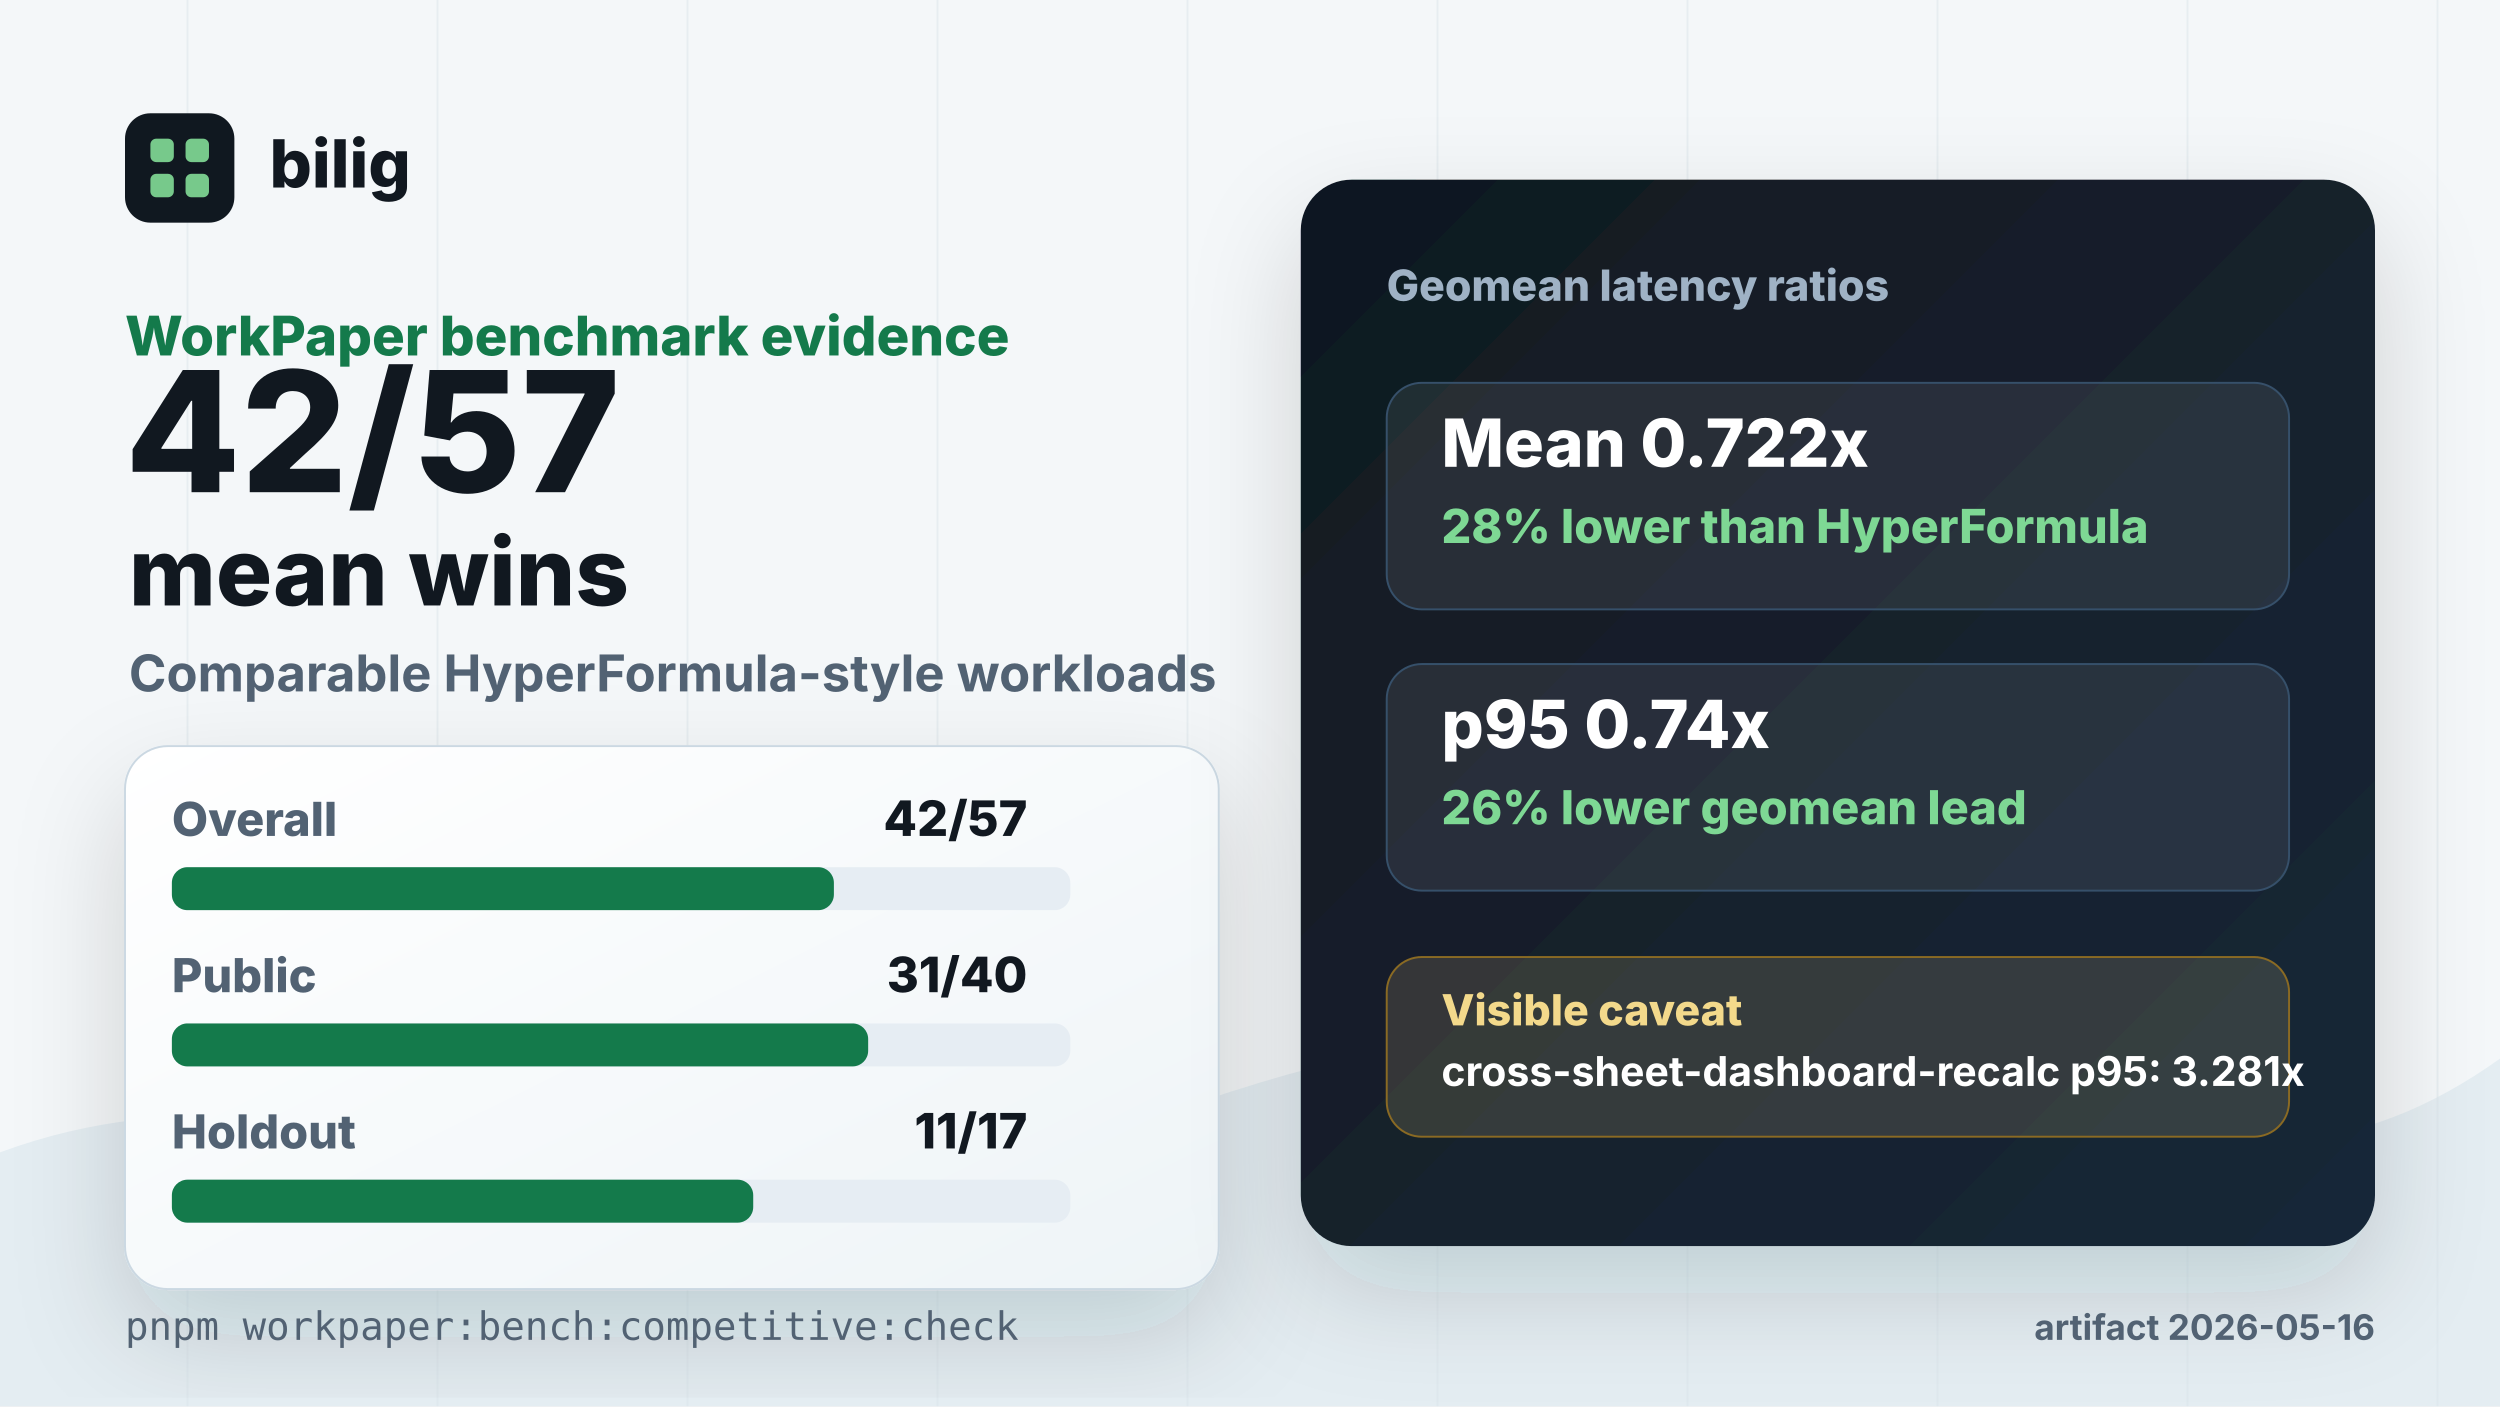
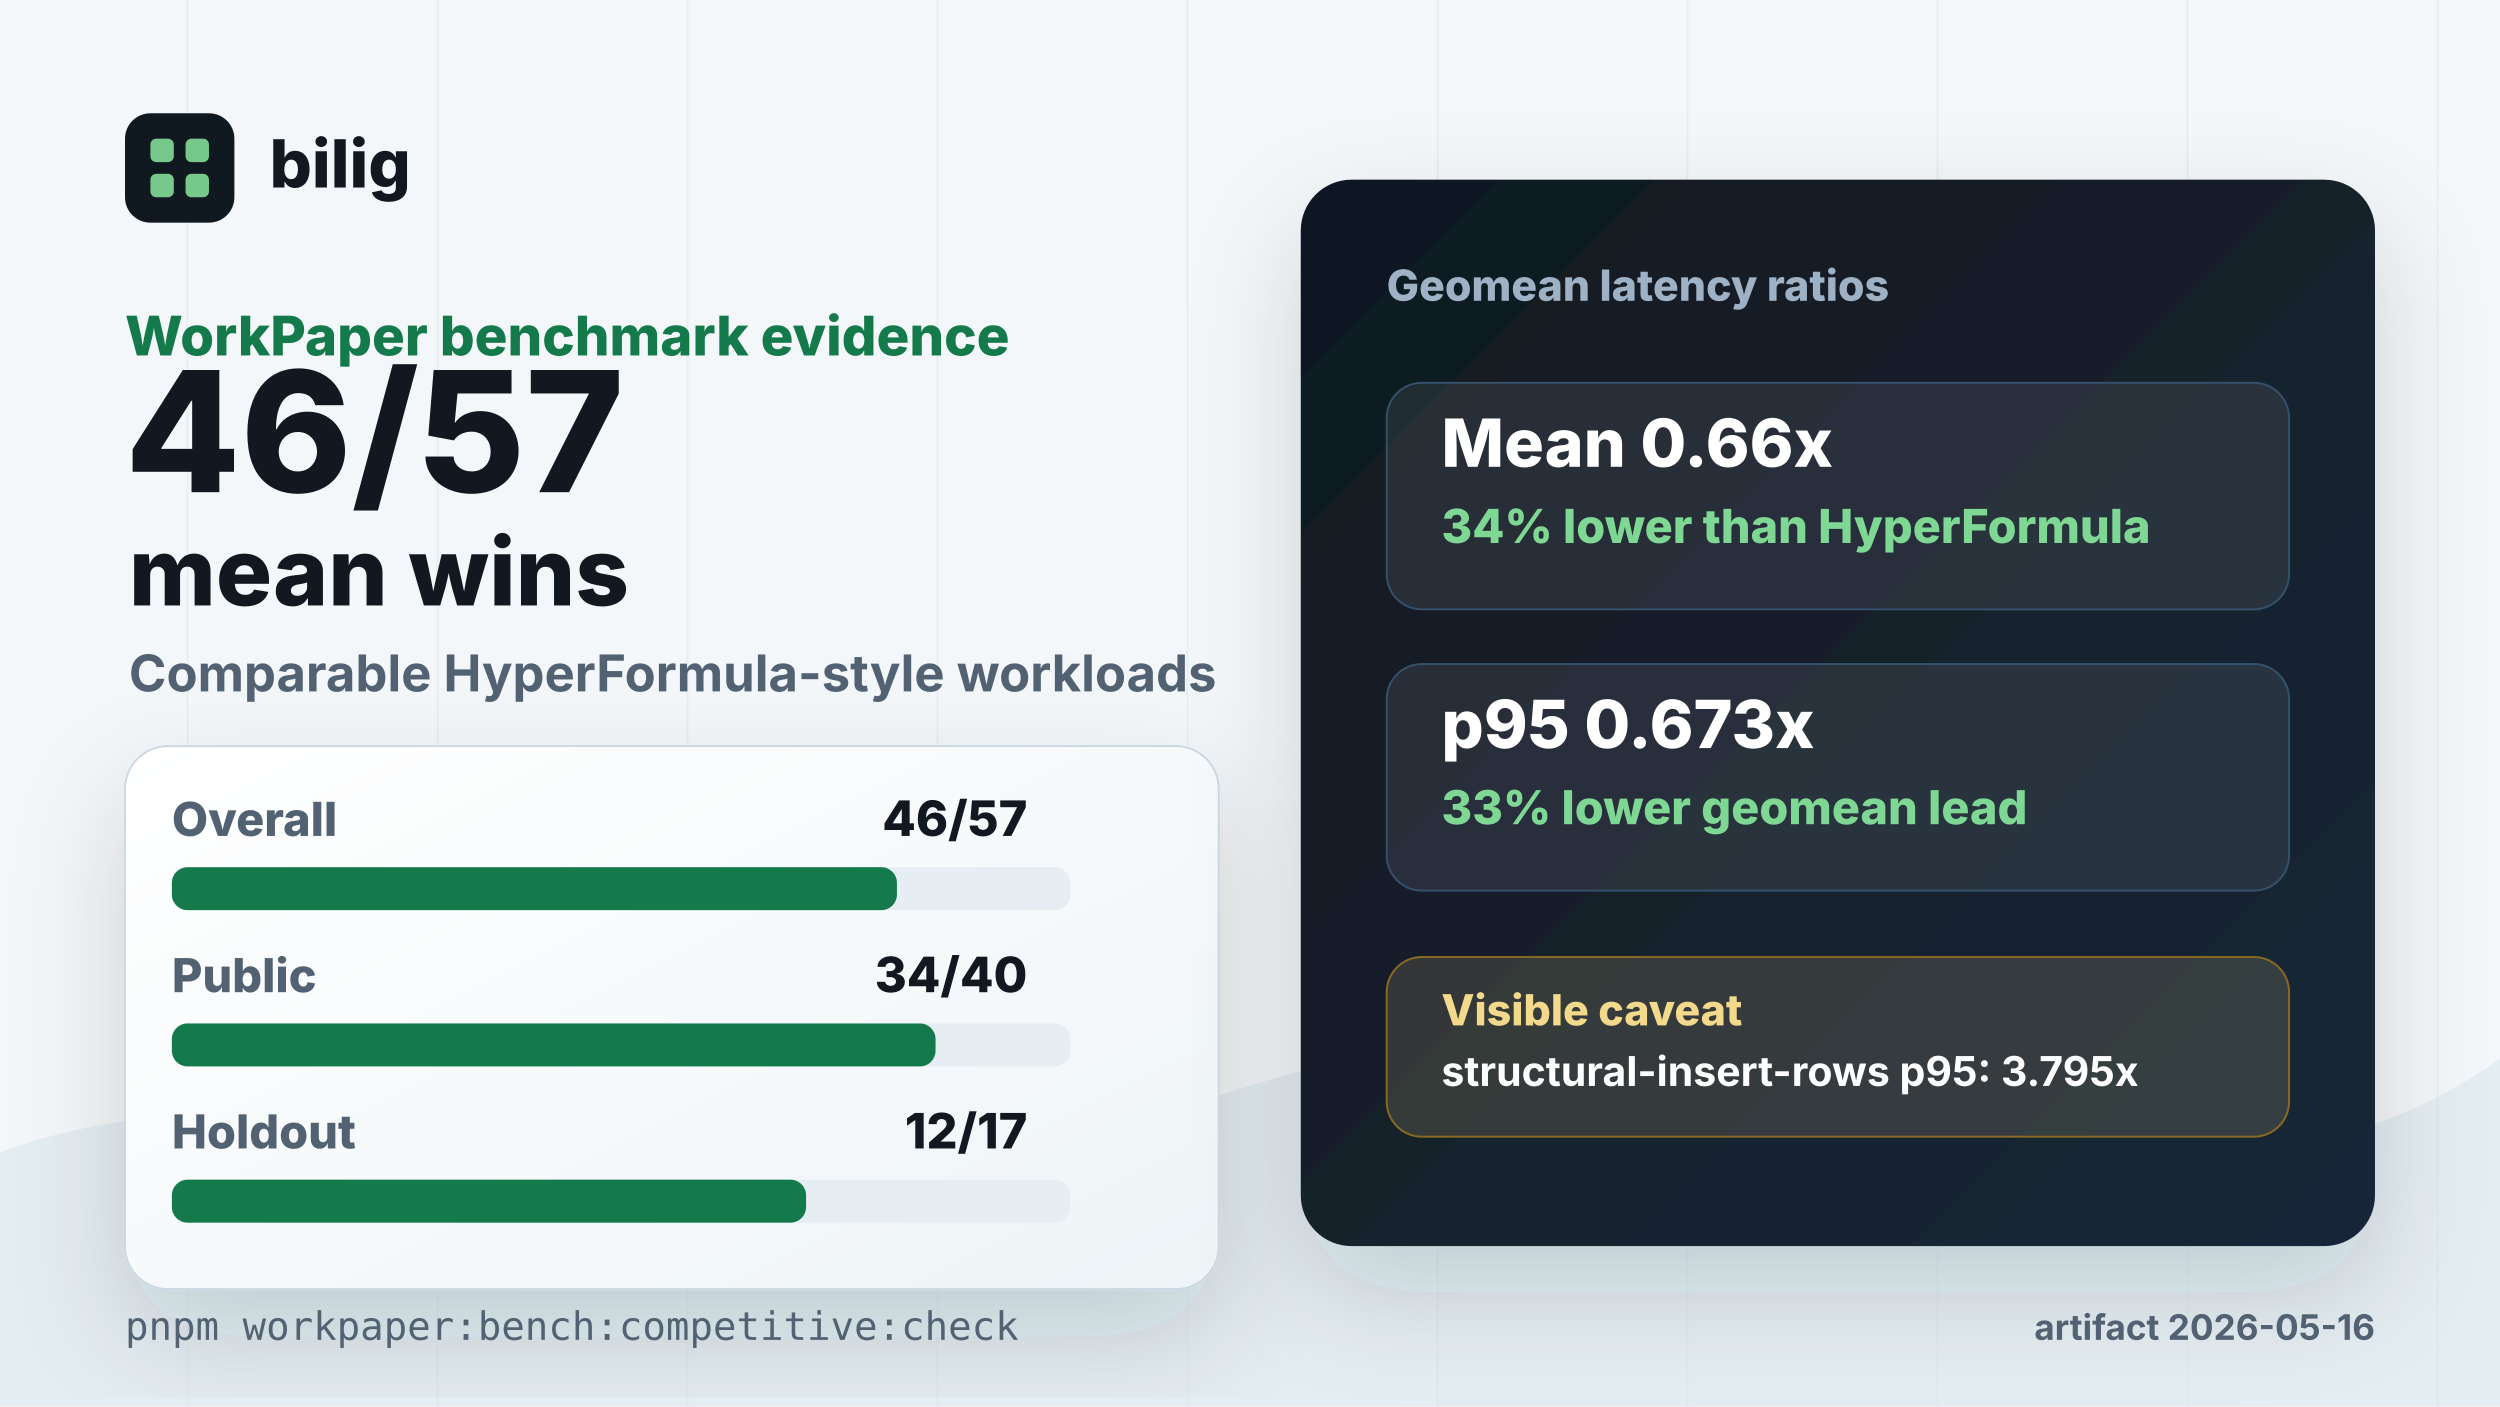
<svg xmlns="http://www.w3.org/2000/svg" width="1280" height="720" viewBox="0 0 1280 720">
  <defs>
    <linearGradient id="panel" x1="0" x2="1" y1="0" y2="1">
      <stop offset="0" stop-color="#ffffff" />
      <stop offset="1" stop-color="#eef4f7" />
    </linearGradient>
    <linearGradient id="dark" x1="0" x2="1" y1="0" y2="1">
      <stop offset="0" stop-color="#101820" />
      <stop offset="1" stop-color="#192838" />
    </linearGradient>
    <filter id="shadow" x="-20%" y="-20%" width="140%" height="140%">
      <feDropShadow dx="0" dy="24" stdDeviation="28" flood-color="#102033" flood-opacity="0.16" />
    </filter>
  </defs>
  <rect width="1280" height="720" fill="#f4f7f9" />
  <path d="M0 590 C190 520 340 674 520 600 C700 526 814 502 1000 560 C1135 602 1210 592 1280 542 L1280 720 L0 720 Z" fill="#e4edf2" />
  <g opacity="0.5" stroke="#d9e3ea" stroke-width="1">
    <path d="M96 0 V720" />
    <path d="M224 0 V720" />
    <path d="M352 0 V720" />
    <path d="M480 0 V720" />
    <path d="M608 0 V720" />
    <path d="M736 0 V720" />
    <path d="M864 0 V720" />
    <path d="M992 0 V720" />
    <path d="M1120 0 V720" />
    <path d="M1248 0 V720" />
  </g>
  <g transform="translate(64 58)">
    <rect x="0" y="0" width="56" height="56" rx="13" fill="#101820" />
    <rect x="13" y="13" width="12" height="12" rx="3" fill="#77c98b" />
    <rect x="31" y="13" width="12" height="12" rx="3" fill="#77c98b" />
    <rect x="13" y="31" width="12" height="12" rx="3" fill="#77c98b" />
    <rect x="31" y="31" width="12" height="12" rx="3" fill="#77c98b" />
    <text x="74" y="38" fill="#111820" font-family="Inter, Arial, Helvetica, sans-serif" font-size="34" font-weight="820">bilig</text>
  </g>
  <text x="64" y="182" fill="#147a4b" font-family="Inter, Arial, Helvetica, sans-serif" font-size="28" font-weight="820">WorkPaper benchmark evidence</text>
-   <text x="64" y="252" fill="#111820" font-family="Inter, Arial, Helvetica, sans-serif" font-size="86" font-weight="830" letter-spacing="0">42/57</text>
+   <text x="64" y="252" fill="#111820" font-family="Inter, Arial, Helvetica, sans-serif" font-size="86" font-weight="830" letter-spacing="0">46/57</text>
  <text x="66" y="310" fill="#111820" font-family="Inter, Arial, Helvetica, sans-serif" font-size="48" font-weight="800" letter-spacing="0">mean wins</text>
  <text x="66" y="354" fill="#526273" font-family="Inter, Arial, Helvetica, sans-serif" font-size="26" font-weight="650">Comparable HyperFormula-style workloads</text>
  <g filter="url(#shadow)">
    <rect x="64" y="382" width="560" height="278" rx="22" fill="url(#panel)" stroke="#cbd8e2" />
  </g>
  <g transform="translate(88 428)">
    <text x="0" y="0" fill="#526273" font-family="Inter, Arial, Helvetica, sans-serif" font-size="24" font-weight="760">Overall</text>
-     <text x="438" y="0" text-anchor="end" fill="#111820" font-family="Inter, Arial, Helvetica, sans-serif" font-size="25" font-weight="820">42/57</text>
+     <text x="438" y="0" text-anchor="end" fill="#111820" font-family="Inter, Arial, Helvetica, sans-serif" font-size="25" font-weight="820">46/57</text>
    <rect x="0" y="16" width="460" height="22" rx="8" fill="#e6edf3" />
-     <rect x="0" y="16" width="338.95" height="22" rx="8" fill="#147a4b" />
+     <rect x="0" y="16" width="371.23" height="22" rx="8" fill="#147a4b" />
  </g>
  <g transform="translate(88 508)">
    <text x="0" y="0" fill="#526273" font-family="Inter, Arial, Helvetica, sans-serif" font-size="24" font-weight="760">Public</text>
-     <text x="438" y="0" text-anchor="end" fill="#111820" font-family="Inter, Arial, Helvetica, sans-serif" font-size="25" font-weight="820">31/40</text>
+     <text x="438" y="0" text-anchor="end" fill="#111820" font-family="Inter, Arial, Helvetica, sans-serif" font-size="25" font-weight="820">34/40</text>
    <rect x="0" y="16" width="460" height="22" rx="8" fill="#e6edf3" />
-     <rect x="0" y="16" width="356.50" height="22" rx="8" fill="#147a4b" />
+     <rect x="0" y="16" width="391.00" height="22" rx="8" fill="#147a4b" />
  </g>
  <g transform="translate(88 588)">
    <text x="0" y="0" fill="#526273" font-family="Inter, Arial, Helvetica, sans-serif" font-size="24" font-weight="760">Holdout</text>
-     <text x="438" y="0" text-anchor="end" fill="#111820" font-family="Inter, Arial, Helvetica, sans-serif" font-size="25" font-weight="820">11/17</text>
+     <text x="438" y="0" text-anchor="end" fill="#111820" font-family="Inter, Arial, Helvetica, sans-serif" font-size="25" font-weight="820">12/17</text>
    <rect x="0" y="16" width="460" height="22" rx="8" fill="#e6edf3" />
-     <rect x="0" y="16" width="297.65" height="22" rx="8" fill="#147a4b" />
+     <rect x="0" y="16" width="324.71" height="22" rx="8" fill="#147a4b" />
  </g>
  <g filter="url(#shadow)">
    <rect x="666" y="92" width="550" height="546" rx="26" fill="url(#dark)" />
  </g>
  <text x="710" y="154" fill="#9fb2c5" font-family="Inter, Arial, Helvetica, sans-serif" font-size="22" font-weight="760">Geomean latency ratios</text>
  <g transform="translate(710 196)">
    <rect x="0" y="0" width="462" height="116" rx="18" fill="#ffffff" fill-opacity="0.08" stroke="#36506a" />
-     <text x="28" y="43" fill="#ffffff" font-family="Inter, Arial, Helvetica, sans-serif" font-size="34" font-weight="840">Mean 0.722x</text>
-     <text x="28" y="82" fill="#7ed894" font-family="Inter, Arial, Helvetica, sans-serif" font-size="24" font-weight="780">28% lower than HyperFormula</text>
+     <text x="28" y="43" fill="#ffffff" font-family="Inter, Arial, Helvetica, sans-serif" font-size="34" font-weight="840">Mean 0.66x</text>
+     <text x="28" y="82" fill="#7ed894" font-family="Inter, Arial, Helvetica, sans-serif" font-size="24" font-weight="780">34% lower than HyperFormula</text>
  </g>
  <g transform="translate(710 340)">
    <rect x="0" y="0" width="462" height="116" rx="18" fill="#ffffff" fill-opacity="0.08" stroke="#36506a" />
-     <text x="28" y="43" fill="#ffffff" font-family="Inter, Arial, Helvetica, sans-serif" font-size="34" font-weight="840">p95 0.74x</text>
-     <text x="28" y="82" fill="#7ed894" font-family="Inter, Arial, Helvetica, sans-serif" font-size="24" font-weight="780">26% lower geomean lead</text>
+     <text x="28" y="43" fill="#ffffff" font-family="Inter, Arial, Helvetica, sans-serif" font-size="34" font-weight="840">p95 0.673x</text>
+     <text x="28" y="82" fill="#7ed894" font-family="Inter, Arial, Helvetica, sans-serif" font-size="24" font-weight="780">33% lower geomean lead</text>
  </g>
  <g transform="translate(710 490)">
    <rect x="0" y="0" width="462" height="92" rx="18" fill="#f4d991" fill-opacity="0.14" stroke="#8a6a23" />
    <text x="28" y="35" fill="#f3d98b" font-family="Inter, Arial, Helvetica, sans-serif" font-size="22" font-weight="820">Visible caveat</text>
-     <text x="28" y="66" fill="#ffffff" font-family="Inter, Arial, Helvetica, sans-serif" font-size="21" font-weight="650">cross-sheet-dashboard-recalc p95: 3.281x</text>
+     <text x="28" y="66" fill="#ffffff" font-family="Inter, Arial, Helvetica, sans-serif" font-size="21" font-weight="650">structural-insert-rows p95: 3.795x</text>
  </g>
  <text x="64" y="686" fill="#526273" font-family="SFMono-Regular, Menlo, Consolas, monospace" font-size="20">pnpm workpaper:bench:competitive:check</text>
  <text x="1216" y="686" text-anchor="end" fill="#526273" font-family="Inter, Arial, Helvetica, sans-serif" font-size="18" font-weight="650">artifact 2026-05-16</text>
</svg>
